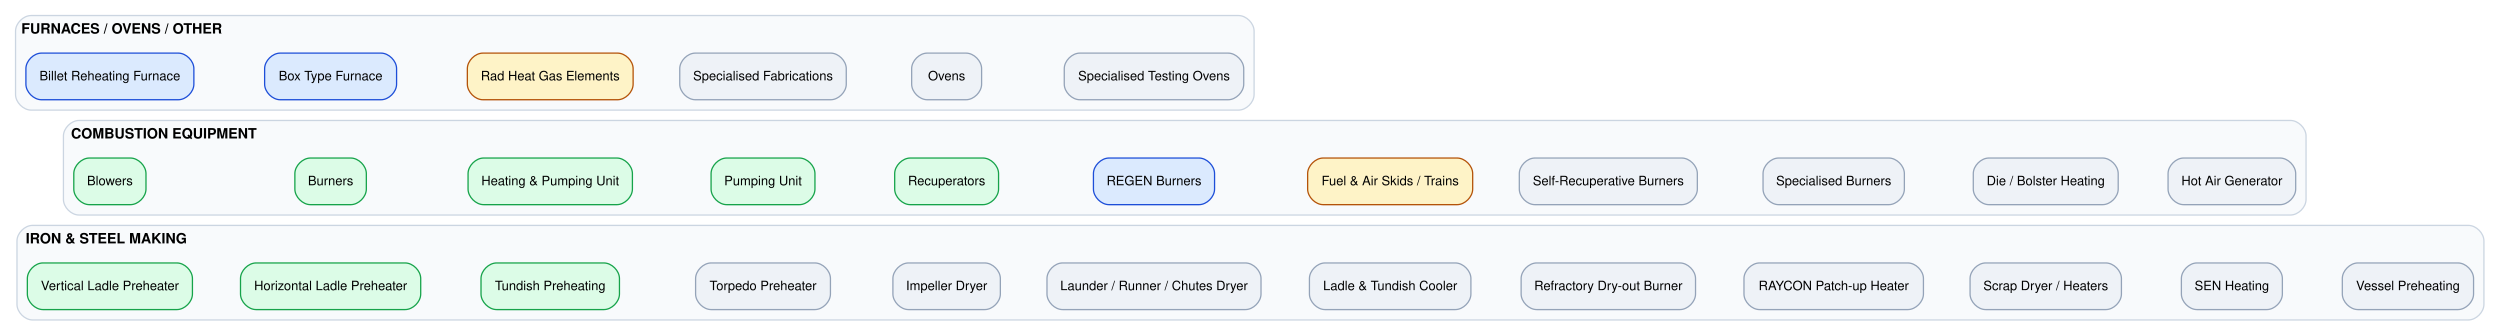
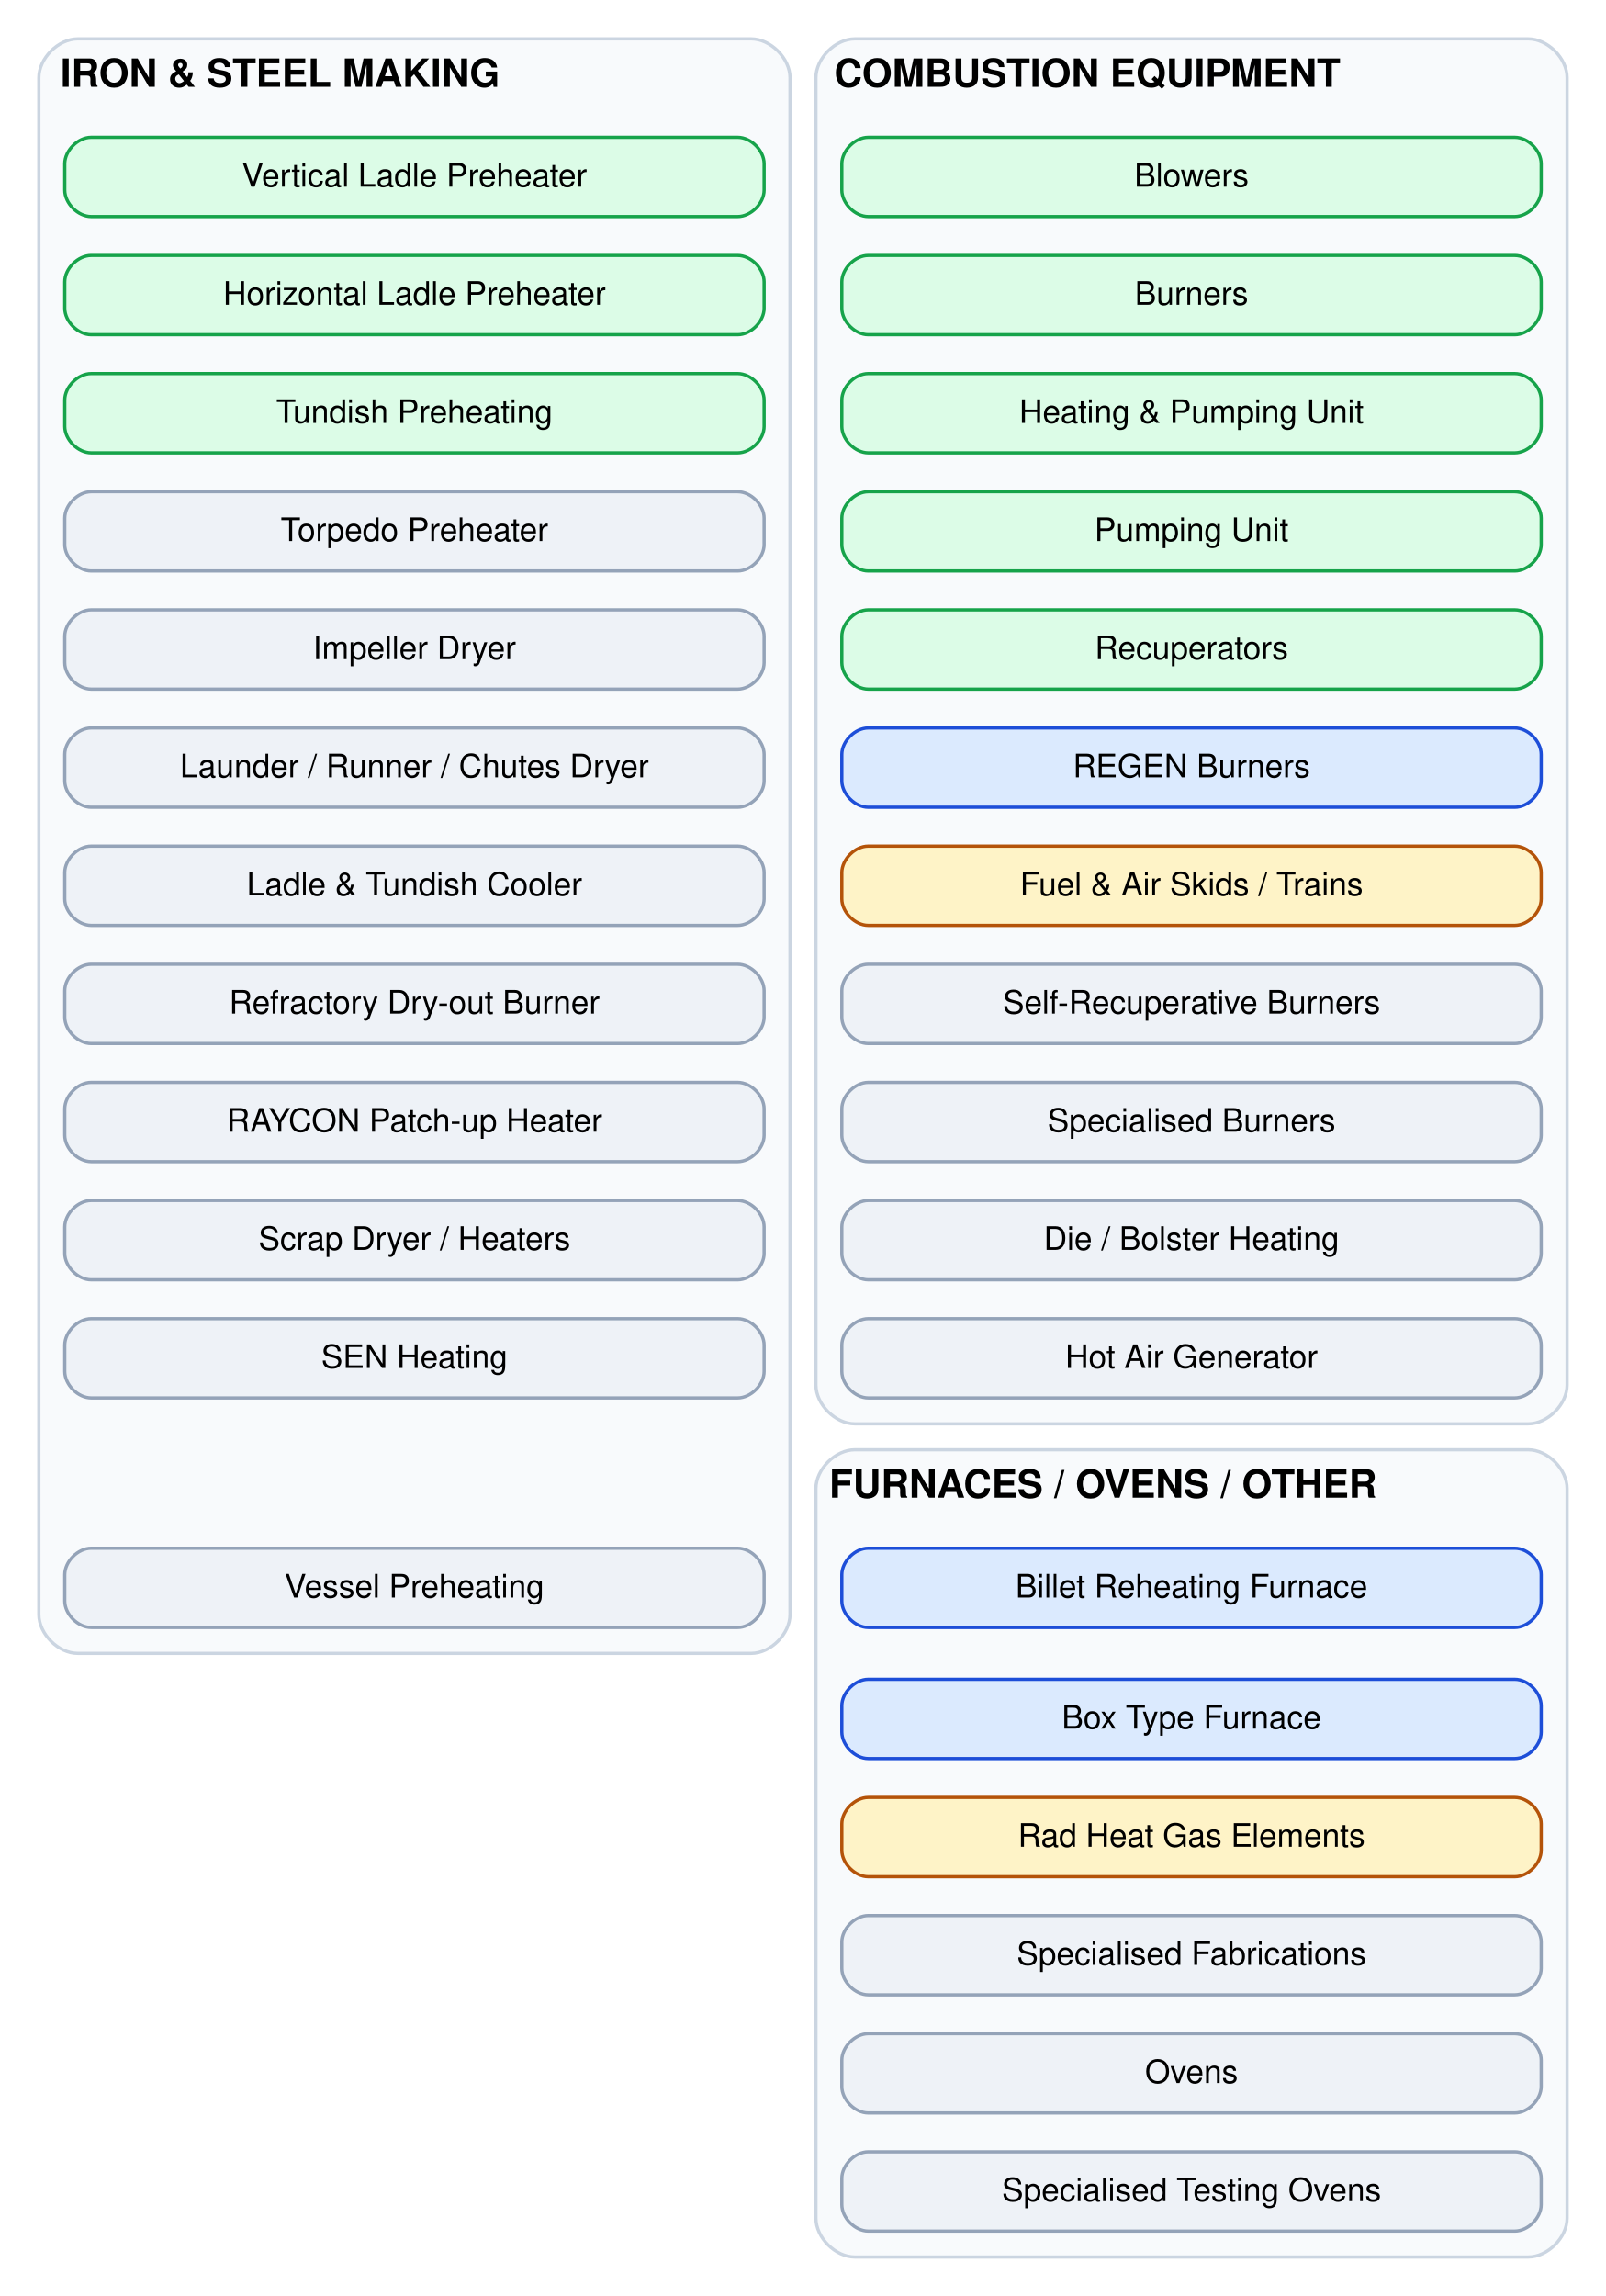
- <svg xmlns="http://www.w3.org/2000/svg" width="1930pt" height="259pt" viewBox="0.00 0.00 1930.00 259.00">
-   <g id="graph0" class="graph" transform="scale(1 1) rotate(0) translate(4 255)">
+ <svg xmlns="http://www.w3.org/2000/svg" width="496pt" height="709pt" viewBox="0.00 0.00 496.00 709.00">
+   <g id="graph0" class="graph" transform="scale(1 1) rotate(0) translate(4 704.96)">
    <g id="clust1" class="cluster">
-       <path fill="#f8fafc" stroke="#cbd5e1" d="M21.11,-8C21.11,-8 1901.59,-8 1901.59,-8 1907.59,-8 1913.59,-14 1913.59,-20 1913.59,-20 1913.59,-69 1913.59,-69 1913.59,-75 1907.59,-81 1901.59,-81 1901.59,-81 21.11,-81 21.11,-81 15.11,-81 9.11,-75 9.11,-69 9.11,-69 9.11,-20 9.11,-20 9.11,-14 15.11,-8 21.11,-8" />
-       <text xml:space="preserve" text-anchor="middle" x="78.06" y="-67.1" font-family="Helvetica,sans-Serif" font-weight="bold" font-size="11.00">IRON &amp; STEEL MAKING</text>
+       <path fill="#f8fafc" stroke="#cbd5e1" d="M20,-194.4C20,-194.4 228,-194.4 228,-194.4 234,-194.4 240,-200.4 240,-206.4 240,-206.4 240,-680.96 240,-680.96 240,-686.96 234,-692.96 228,-692.96 228,-692.96 20,-692.96 20,-692.96 14,-692.96 8,-686.96 8,-680.96 8,-680.96 8,-206.4 8,-206.4 8,-200.4 14,-194.4 20,-194.4" />
+       <text xml:space="preserve" text-anchor="middle" x="82.5" y="-678.16" font-family="Helvetica,sans-Serif" font-weight="bold" font-size="12.00">IRON &amp; STEEL MAKING</text>
    </g>
    <g id="clust2" class="cluster">
-       <path fill="#f8fafc" stroke="#cbd5e1" d="M56.97,-89C56.97,-89 1764.27,-89 1764.27,-89 1770.27,-89 1776.27,-95 1776.27,-101 1776.27,-101 1776.27,-150 1776.27,-150 1776.27,-156 1770.27,-162 1764.27,-162 1764.27,-162 56.97,-162 56.97,-162 50.97,-162 44.97,-156 44.97,-150 44.97,-150 44.97,-101 44.97,-101 44.97,-95 50.97,-89 56.97,-89" />
-       <text xml:space="preserve" text-anchor="middle" x="122.49" y="-148.1" font-family="Helvetica,sans-Serif" font-weight="bold" font-size="11.00">COMBUSTION EQUIPMENT</text>
+       <path fill="#f8fafc" stroke="#cbd5e1" d="M260,-265.28C260,-265.28 468,-265.28 468,-265.28 474,-265.28 480,-271.28 480,-277.28 480,-277.28 480,-680.96 480,-680.96 480,-686.96 474,-692.96 468,-692.96 468,-692.96 260,-692.96 260,-692.96 254,-692.96 248,-686.96 248,-680.96 248,-680.96 248,-277.28 248,-277.28 248,-271.28 254,-265.28 260,-265.28" />
+       <text xml:space="preserve" text-anchor="middle" x="331.83" y="-678.16" font-family="Helvetica,sans-Serif" font-weight="bold" font-size="12.00">COMBUSTION EQUIPMENT</text>
    </g>
    <g id="clust3" class="cluster">
-       <path fill="#f8fafc" stroke="#cbd5e1" d="M20,-170C20,-170 952.16,-170 952.16,-170 958.16,-170 964.16,-176 964.16,-182 964.16,-182 964.16,-231 964.16,-231 964.16,-237 958.16,-243 952.16,-243 952.16,-243 20,-243 20,-243 14,-243 8,-237 8,-231 8,-231 8,-182 8,-182 8,-176 14,-170 20,-170" />
-       <text xml:space="preserve" text-anchor="middle" x="89.95" y="-229.1" font-family="Helvetica,sans-Serif" font-weight="bold" font-size="11.00">FURNACES / OVENS / OTHER</text>
+       <path fill="#f8fafc" stroke="#cbd5e1" d="M260,-8C260,-8 468,-8 468,-8 474,-8 480,-14 480,-20 480,-20 480,-245.28 480,-245.28 480,-251.28 474,-257.28 468,-257.28 468,-257.28 260,-257.28 260,-257.28 254,-257.28 248,-251.28 248,-245.28 248,-245.28 248,-20 248,-20 248,-14 254,-8 260,-8" />
+       <text xml:space="preserve" text-anchor="middle" x="336.67" y="-242.48" font-family="Helvetica,sans-Serif" font-weight="bold" font-size="12.00">FURNACES / OVENS / OTHER</text>
    </g>
    <g id="node1" class="node">
-       <path fill="#dcfce7" stroke="#16a34a" d="M132.56,-52C132.56,-52 29.11,-52 29.11,-52 23.11,-52 17.11,-46 17.11,-40 17.11,-40 17.11,-28 17.11,-28 17.11,-22 23.11,-16 29.11,-16 29.11,-16 132.56,-16 132.56,-16 138.56,-16 144.56,-22 144.56,-28 144.56,-28 144.56,-40 144.56,-40 144.56,-46 138.56,-52 132.56,-52" />
-       <text xml:space="preserve" text-anchor="middle" x="80.83" y="-31" font-family="Helvetica,sans-Serif" font-size="10.00">Vertical Ladle Preheater</text>
+       <path fill="#dcfce7" stroke="#16a34a" d="M223.84,-662.56C223.84,-662.56 24.16,-662.56 24.16,-662.56 20.08,-662.56 16,-658.48 16,-654.4 16,-654.4 16,-646.24 16,-646.24 16,-642.16 20.08,-638.08 24.16,-638.08 24.16,-638.08 223.84,-638.08 223.84,-638.08 227.92,-638.08 232,-642.16 232,-646.24 232,-646.24 232,-654.4 232,-654.4 232,-658.48 227.92,-662.56 223.84,-662.56" />
+       <text xml:space="preserve" text-anchor="middle" x="124" y="-647.32" font-family="Helvetica,sans-Serif" font-size="10.00">Vertical Ladle Preheater</text>
    </g>
    <g id="node2" class="node">
-       <path fill="#dcfce7" stroke="#16a34a" d="M308.79,-52C308.79,-52 193.67,-52 193.67,-52 187.67,-52 181.67,-46 181.67,-40 181.67,-40 181.67,-28 181.67,-28 181.67,-22 187.67,-16 193.67,-16 193.67,-16 308.79,-16 308.79,-16 314.79,-16 320.79,-22 320.79,-28 320.79,-28 320.79,-40 320.79,-40 320.79,-46 314.79,-52 308.79,-52" />
-       <text xml:space="preserve" text-anchor="middle" x="251.23" y="-31" font-family="Helvetica,sans-Serif" font-size="10.00">Horizontal Ladle Preheater</text>
+       <path fill="#dcfce7" stroke="#16a34a" d="M223.84,-626.08C223.84,-626.08 24.16,-626.08 24.16,-626.08 20.08,-626.08 16,-622 16,-617.92 16,-617.92 16,-609.76 16,-609.76 16,-605.68 20.08,-601.6 24.16,-601.6 24.16,-601.6 223.84,-601.6 223.84,-601.6 227.92,-601.6 232,-605.68 232,-609.76 232,-609.76 232,-617.92 232,-617.92 232,-622 227.92,-626.08 223.84,-626.08" />
+       <text xml:space="preserve" text-anchor="middle" x="124" y="-610.84" font-family="Helvetica,sans-Serif" font-size="10.00">Horizontal Ladle Preheater</text>
    </g>
    <g id="node3" class="node">
-       <path fill="#dcfce7" stroke="#16a34a" d="M462.22,-52C462.22,-52 379.34,-52 379.34,-52 373.34,-52 367.34,-46 367.34,-40 367.34,-40 367.34,-28 367.34,-28 367.34,-22 373.34,-16 379.34,-16 379.34,-16 462.22,-16 462.22,-16 468.22,-16 474.22,-22 474.22,-28 474.22,-28 474.22,-40 474.22,-40 474.22,-46 468.22,-52 462.22,-52" />
-       <text xml:space="preserve" text-anchor="middle" x="420.78" y="-31" font-family="Helvetica,sans-Serif" font-size="10.00">Tundish Preheating</text>
+       <path fill="#dcfce7" stroke="#16a34a" d="M223.84,-589.6C223.84,-589.6 24.16,-589.6 24.16,-589.6 20.08,-589.6 16,-585.52 16,-581.44 16,-581.44 16,-573.28 16,-573.28 16,-569.2 20.08,-565.12 24.16,-565.12 24.16,-565.12 223.84,-565.12 223.84,-565.12 227.92,-565.12 232,-569.2 232,-573.28 232,-573.28 232,-581.44 232,-581.44 232,-585.52 227.92,-589.6 223.84,-589.6" />
+       <text xml:space="preserve" text-anchor="middle" x="124" y="-574.36" font-family="Helvetica,sans-Serif" font-size="10.00">Tundish Preheating</text>
    </g>
    <g id="node4" class="node">
-       <path fill="#eef2f7" stroke="#94a3b8" d="M625.1,-52C625.1,-52 545,-52 545,-52 539,-52 533,-46 533,-40 533,-40 533,-28 533,-28 533,-22 539,-16 545,-16 545,-16 625.1,-16 625.1,-16 631.1,-16 637.1,-22 637.1,-28 637.1,-28 637.1,-40 637.1,-40 637.1,-46 631.1,-52 625.1,-52" />
-       <text xml:space="preserve" text-anchor="middle" x="585.05" y="-31" font-family="Helvetica,sans-Serif" font-size="10.00">Torpedo Preheater</text>
+       <path fill="#eef2f7" stroke="#94a3b8" d="M223.84,-553.12C223.84,-553.12 24.16,-553.12 24.16,-553.12 20.08,-553.12 16,-549.04 16,-544.96 16,-544.96 16,-536.8 16,-536.8 16,-532.72 20.08,-528.64 24.16,-528.64 24.16,-528.64 223.84,-528.64 223.84,-528.64 227.92,-528.64 232,-532.72 232,-536.8 232,-536.8 232,-544.96 232,-544.96 232,-549.04 227.92,-553.12 223.84,-553.12" />
+       <text xml:space="preserve" text-anchor="middle" x="124" y="-537.88" font-family="Helvetica,sans-Serif" font-size="10.00">Torpedo Preheater</text>
    </g>
    <g id="node5" class="node">
-       <path fill="#eef2f7" stroke="#94a3b8" d="M756.27,-52C756.27,-52 697.32,-52 697.32,-52 691.32,-52 685.32,-46 685.32,-40 685.32,-40 685.32,-28 685.32,-28 685.32,-22 691.32,-16 697.32,-16 697.32,-16 756.27,-16 756.27,-16 762.27,-16 768.27,-22 768.27,-28 768.27,-28 768.27,-40 768.27,-40 768.27,-46 762.27,-52 756.27,-52" />
-       <text xml:space="preserve" text-anchor="middle" x="726.8" y="-31" font-family="Helvetica,sans-Serif" font-size="10.00">Impeller Dryer</text>
+       <path fill="#eef2f7" stroke="#94a3b8" d="M223.84,-516.64C223.84,-516.64 24.16,-516.64 24.16,-516.64 20.08,-516.64 16,-512.56 16,-508.48 16,-508.48 16,-500.32 16,-500.32 16,-496.24 20.08,-492.16 24.16,-492.16 24.16,-492.16 223.84,-492.16 223.84,-492.16 227.92,-492.16 232,-496.24 232,-500.32 232,-500.32 232,-508.48 232,-508.48 232,-512.56 227.92,-516.64 223.84,-516.64" />
+       <text xml:space="preserve" text-anchor="middle" x="124" y="-501.4" font-family="Helvetica,sans-Serif" font-size="10.00">Impeller Dryer</text>
    </g>
    <g id="node6" class="node">
-       <path fill="#eef2f7" stroke="#94a3b8" d="M957.5,-52C957.5,-52 816.27,-52 816.27,-52 810.27,-52 804.27,-46 804.27,-40 804.27,-40 804.27,-28 804.27,-28 804.27,-22 810.27,-16 816.27,-16 816.27,-16 957.5,-16 957.5,-16 963.5,-16 969.5,-22 969.5,-28 969.5,-28 969.5,-40 969.5,-40 969.5,-46 963.5,-52 957.5,-52" />
-       <text xml:space="preserve" text-anchor="middle" x="886.89" y="-31" font-family="Helvetica,sans-Serif" font-size="10.00">Launder / Runner / Chutes Dryer</text>
+       <path fill="#eef2f7" stroke="#94a3b8" d="M223.84,-480.16C223.84,-480.16 24.16,-480.16 24.16,-480.16 20.08,-480.16 16,-476.08 16,-472 16,-472 16,-463.84 16,-463.84 16,-459.76 20.08,-455.68 24.16,-455.68 24.16,-455.68 223.84,-455.68 223.84,-455.68 227.92,-455.68 232,-459.76 232,-463.84 232,-463.84 232,-472 232,-472 232,-476.08 227.92,-480.16 223.84,-480.16" />
+       <text xml:space="preserve" text-anchor="middle" x="124" y="-464.92" font-family="Helvetica,sans-Serif" font-size="10.00">Launder / Runner / Chutes Dryer</text>
    </g>
    <g id="node7" class="node">
-       <path fill="#eef2f7" stroke="#94a3b8" d="M1119.54,-52C1119.54,-52 1018.88,-52 1018.88,-52 1012.88,-52 1006.88,-46 1006.88,-40 1006.88,-40 1006.88,-28 1006.88,-28 1006.88,-22 1012.88,-16 1018.88,-16 1018.88,-16 1119.54,-16 1119.54,-16 1125.54,-16 1131.54,-22 1131.54,-28 1131.54,-28 1131.54,-40 1131.54,-40 1131.54,-46 1125.54,-52 1119.54,-52" />
-       <text xml:space="preserve" text-anchor="middle" x="1069.21" y="-31" font-family="Helvetica,sans-Serif" font-size="10.00">Ladle &amp; Tundish Cooler</text>
+       <path fill="#eef2f7" stroke="#94a3b8" d="M223.84,-443.68C223.84,-443.68 24.16,-443.68 24.16,-443.68 20.08,-443.68 16,-439.6 16,-435.52 16,-435.52 16,-427.36 16,-427.36 16,-423.28 20.08,-419.2 24.16,-419.2 24.16,-419.2 223.84,-419.2 223.84,-419.2 227.92,-419.2 232,-423.28 232,-427.36 232,-427.36 232,-435.52 232,-435.52 232,-439.6 227.92,-443.68 223.84,-443.68" />
+       <text xml:space="preserve" text-anchor="middle" x="124" y="-428.44" font-family="Helvetica,sans-Serif" font-size="10.00">Ladle &amp; Tundish Cooler</text>
    </g>
    <g id="node8" class="node">
-       <path fill="#eef2f7" stroke="#94a3b8" d="M1292.95,-52C1292.95,-52 1182.31,-52 1182.31,-52 1176.31,-52 1170.31,-46 1170.31,-40 1170.31,-40 1170.31,-28 1170.31,-28 1170.31,-22 1176.31,-16 1182.31,-16 1182.31,-16 1292.95,-16 1292.95,-16 1298.95,-16 1304.95,-22 1304.95,-28 1304.95,-28 1304.95,-40 1304.95,-40 1304.95,-46 1298.95,-52 1292.95,-52" />
-       <text xml:space="preserve" text-anchor="middle" x="1237.63" y="-31" font-family="Helvetica,sans-Serif" font-size="10.00">Refractory Dry-out Burner</text>
+       <path fill="#eef2f7" stroke="#94a3b8" d="M223.84,-407.2C223.84,-407.2 24.16,-407.2 24.16,-407.2 20.08,-407.2 16,-403.12 16,-399.04 16,-399.04 16,-390.88 16,-390.88 16,-386.8 20.08,-382.72 24.16,-382.72 24.16,-382.72 223.84,-382.72 223.84,-382.72 227.92,-382.72 232,-386.8 232,-390.88 232,-390.88 232,-399.04 232,-399.04 232,-403.12 227.92,-407.2 223.84,-407.2" />
+       <text xml:space="preserve" text-anchor="middle" x="124" y="-391.96" font-family="Helvetica,sans-Serif" font-size="10.00">Refractory Dry-out Burner</text>
    </g>
    <g id="node9" class="node">
-       <path fill="#eef2f7" stroke="#94a3b8" d="M1468.89,-52C1468.89,-52 1354.35,-52 1354.35,-52 1348.35,-52 1342.35,-46 1342.35,-40 1342.35,-40 1342.35,-28 1342.35,-28 1342.35,-22 1348.35,-16 1354.35,-16 1354.35,-16 1468.89,-16 1468.89,-16 1474.89,-16 1480.89,-22 1480.89,-28 1480.89,-28 1480.89,-40 1480.89,-40 1480.89,-46 1474.89,-52 1468.89,-52" />
-       <text xml:space="preserve" text-anchor="middle" x="1411.62" y="-31" font-family="Helvetica,sans-Serif" font-size="10.00">RAYCON Patch-up Heater</text>
+       <path fill="#eef2f7" stroke="#94a3b8" d="M223.84,-370.72C223.84,-370.72 24.16,-370.72 24.16,-370.72 20.08,-370.72 16,-366.64 16,-362.56 16,-362.56 16,-354.4 16,-354.4 16,-350.32 20.08,-346.24 24.16,-346.24 24.16,-346.24 223.84,-346.24 223.84,-346.24 227.92,-346.24 232,-350.32 232,-354.4 232,-354.4 232,-362.56 232,-362.56 232,-366.64 227.92,-370.72 223.84,-370.72" />
+       <text xml:space="preserve" text-anchor="middle" x="124" y="-355.48" font-family="Helvetica,sans-Serif" font-size="10.00">RAYCON Patch-up Heater</text>
    </g>
    <g id="node10" class="node">
-       <path fill="#eef2f7" stroke="#94a3b8" d="M1621.74,-52C1621.74,-52 1528.89,-52 1528.89,-52 1522.89,-52 1516.89,-46 1516.89,-40 1516.89,-40 1516.89,-28 1516.89,-28 1516.89,-22 1522.89,-16 1528.89,-16 1528.89,-16 1621.74,-16 1621.74,-16 1627.74,-16 1633.74,-22 1633.74,-28 1633.74,-28 1633.74,-40 1633.74,-40 1633.74,-46 1627.74,-52 1621.74,-52" />
-       <text xml:space="preserve" text-anchor="middle" x="1575.32" y="-31" font-family="Helvetica,sans-Serif" font-size="10.00">Scrap Dryer / Heaters</text>
+       <path fill="#eef2f7" stroke="#94a3b8" d="M223.84,-334.24C223.84,-334.24 24.16,-334.24 24.16,-334.24 20.08,-334.24 16,-330.16 16,-326.08 16,-326.08 16,-317.92 16,-317.92 16,-313.84 20.08,-309.76 24.16,-309.76 24.16,-309.76 223.84,-309.76 223.84,-309.76 227.92,-309.76 232,-313.84 232,-317.92 232,-317.92 232,-326.08 232,-326.08 232,-330.16 227.92,-334.24 223.84,-334.24" />
+       <text xml:space="preserve" text-anchor="middle" x="124" y="-319" font-family="Helvetica,sans-Serif" font-size="10.00">Scrap Dryer / Heaters</text>
    </g>
    <g id="node11" class="node">
-       <path fill="#eef2f7" stroke="#94a3b8" d="M1745.99,-52C1745.99,-52 1692.02,-52 1692.02,-52 1686.02,-52 1680.02,-46 1680.02,-40 1680.02,-40 1680.02,-28 1680.02,-28 1680.02,-22 1686.02,-16 1692.02,-16 1692.02,-16 1745.99,-16 1745.99,-16 1751.99,-16 1757.99,-22 1757.99,-28 1757.99,-28 1757.99,-40 1757.99,-40 1757.99,-46 1751.99,-52 1745.99,-52" />
-       <text xml:space="preserve" text-anchor="middle" x="1719.01" y="-31" font-family="Helvetica,sans-Serif" font-size="10.00">SEN Heating</text>
+       <path fill="#eef2f7" stroke="#94a3b8" d="M223.84,-297.76C223.84,-297.76 24.16,-297.76 24.16,-297.76 20.08,-297.76 16,-293.68 16,-289.6 16,-289.6 16,-281.44 16,-281.44 16,-277.36 20.08,-273.28 24.16,-273.28 24.16,-273.28 223.84,-273.28 223.84,-273.28 227.92,-273.28 232,-277.36 232,-281.44 232,-281.44 232,-289.6 232,-289.6 232,-293.68 227.92,-297.76 223.84,-297.76" />
+       <text xml:space="preserve" text-anchor="middle" x="124" y="-282.52" font-family="Helvetica,sans-Serif" font-size="10.00">SEN Heating</text>
    </g>
    <g id="node12" class="node">
-       <path fill="#eef2f7" stroke="#94a3b8" d="M1893.59,-52C1893.59,-52 1816.27,-52 1816.27,-52 1810.27,-52 1804.27,-46 1804.27,-40 1804.27,-40 1804.27,-28 1804.27,-28 1804.27,-22 1810.27,-16 1816.27,-16 1816.27,-16 1893.59,-16 1893.59,-16 1899.59,-16 1905.59,-22 1905.59,-28 1905.59,-28 1905.59,-40 1905.59,-40 1905.59,-46 1899.59,-52 1893.59,-52" />
-       <text xml:space="preserve" text-anchor="middle" x="1854.93" y="-31" font-family="Helvetica,sans-Serif" font-size="10.00">Vessel Preheating</text>
+       <path fill="#eef2f7" stroke="#94a3b8" d="M223.84,-226.88C223.84,-226.88 24.16,-226.88 24.16,-226.88 20.08,-226.88 16,-222.8 16,-218.72 16,-218.72 16,-210.56 16,-210.56 16,-206.48 20.08,-202.4 24.16,-202.4 24.16,-202.4 223.84,-202.4 223.84,-202.4 227.92,-202.4 232,-206.48 232,-210.56 232,-210.56 232,-218.72 232,-218.72 232,-222.8 227.92,-226.88 223.84,-226.88" />
+       <text xml:space="preserve" text-anchor="middle" x="124" y="-211.64" font-family="Helvetica,sans-Serif" font-size="10.00">Vessel Preheating</text>
    </g>
    <g id="node13" class="node">
-       <path fill="#dcfce7" stroke="#16a34a" d="M96.7,-133C96.7,-133 64.97,-133 64.97,-133 58.97,-133 52.97,-127 52.97,-121 52.97,-121 52.97,-109 52.97,-109 52.97,-103 58.97,-97 64.97,-97 64.97,-97 96.7,-97 96.7,-97 102.7,-97 108.7,-103 108.7,-109 108.7,-109 108.7,-121 108.7,-121 108.7,-127 102.7,-133 96.7,-133" />
-       <text xml:space="preserve" text-anchor="middle" x="80.83" y="-112" font-family="Helvetica,sans-Serif" font-size="10.00">Blowers</text>
+       <path fill="#dcfce7" stroke="#16a34a" d="M463.84,-662.56C463.84,-662.56 264.16,-662.56 264.16,-662.56 260.08,-662.56 256,-658.48 256,-654.4 256,-654.4 256,-646.24 256,-646.24 256,-642.16 260.08,-638.08 264.16,-638.08 264.16,-638.08 463.84,-638.08 463.84,-638.08 467.92,-638.08 472,-642.16 472,-646.24 472,-646.24 472,-654.4 472,-654.4 472,-658.48 467.92,-662.56 463.84,-662.56" />
+       <text xml:space="preserve" text-anchor="middle" x="364" y="-647.32" font-family="Helvetica,sans-Serif" font-size="10.00">Blowers</text>
    </g>
    <g id="node14" class="node">
-       <path fill="#dcfce7" stroke="#16a34a" d="M266.81,-133C266.81,-133 235.64,-133 235.64,-133 229.64,-133 223.64,-127 223.64,-121 223.64,-121 223.64,-109 223.64,-109 223.64,-103 229.64,-97 235.64,-97 235.64,-97 266.81,-97 266.81,-97 272.81,-97 278.81,-103 278.81,-109 278.81,-109 278.81,-121 278.81,-121 278.81,-127 272.81,-133 266.81,-133" />
-       <text xml:space="preserve" text-anchor="middle" x="251.23" y="-112" font-family="Helvetica,sans-Serif" font-size="10.00">Burners</text>
+       <path fill="#dcfce7" stroke="#16a34a" d="M463.84,-626.08C463.84,-626.08 264.16,-626.08 264.16,-626.08 260.08,-626.08 256,-622 256,-617.92 256,-617.92 256,-609.76 256,-609.76 256,-605.68 260.08,-601.6 264.16,-601.6 264.16,-601.6 463.84,-601.6 463.84,-601.6 467.92,-601.6 472,-605.68 472,-609.76 472,-609.76 472,-617.92 472,-617.92 472,-622 467.92,-626.08 463.84,-626.08" />
+       <text xml:space="preserve" text-anchor="middle" x="364" y="-610.84" font-family="Helvetica,sans-Serif" font-size="10.00">Burners</text>
    </g>
    <g id="node15" class="node">
-       <path fill="#dcfce7" stroke="#16a34a" d="M472.22,-133C472.22,-133 369.34,-133 369.34,-133 363.34,-133 357.34,-127 357.34,-121 357.34,-121 357.34,-109 357.34,-109 357.34,-103 363.34,-97 369.34,-97 369.34,-97 472.22,-97 472.22,-97 478.22,-97 484.22,-103 484.22,-109 484.22,-109 484.22,-121 484.22,-121 484.22,-127 478.22,-133 472.22,-133" />
-       <text xml:space="preserve" text-anchor="middle" x="420.78" y="-112" font-family="Helvetica,sans-Serif" font-size="10.00">Heating &amp; Pumping Unit</text>
+       <path fill="#dcfce7" stroke="#16a34a" d="M463.84,-589.6C463.84,-589.6 264.16,-589.6 264.16,-589.6 260.08,-589.6 256,-585.52 256,-581.44 256,-581.44 256,-573.28 256,-573.28 256,-569.2 260.08,-565.12 264.16,-565.12 264.16,-565.12 463.84,-565.12 463.84,-565.12 467.92,-565.12 472,-569.2 472,-573.28 472,-573.28 472,-581.44 472,-581.44 472,-585.52 467.92,-589.6 463.84,-589.6" />
+       <text xml:space="preserve" text-anchor="middle" x="364" y="-574.36" font-family="Helvetica,sans-Serif" font-size="10.00">Heating &amp; Pumping Unit</text>
    </g>
    <g id="node16" class="node">
-       <path fill="#dcfce7" stroke="#16a34a" d="M613.14,-133C613.14,-133 556.95,-133 556.95,-133 550.95,-133 544.95,-127 544.95,-121 544.95,-121 544.95,-109 544.95,-109 544.95,-103 550.95,-97 556.95,-97 556.95,-97 613.14,-97 613.14,-97 619.14,-97 625.14,-103 625.14,-109 625.14,-109 625.14,-121 625.14,-121 625.14,-127 619.14,-133 613.14,-133" />
-       <text xml:space="preserve" text-anchor="middle" x="585.05" y="-112" font-family="Helvetica,sans-Serif" font-size="10.00">Pumping Unit</text>
+       <path fill="#dcfce7" stroke="#16a34a" d="M463.84,-553.12C463.84,-553.12 264.16,-553.12 264.16,-553.12 260.08,-553.12 256,-549.04 256,-544.96 256,-544.96 256,-536.8 256,-536.8 256,-532.72 260.08,-528.64 264.16,-528.64 264.16,-528.64 463.84,-528.64 463.84,-528.64 467.92,-528.64 472,-532.72 472,-536.8 472,-536.8 472,-544.96 472,-544.96 472,-549.04 467.92,-553.12 463.84,-553.12" />
+       <text xml:space="preserve" text-anchor="middle" x="364" y="-537.88" font-family="Helvetica,sans-Serif" font-size="10.00">Pumping Unit</text>
    </g>
    <g id="node17" class="node">
-       <path fill="#dcfce7" stroke="#16a34a" d="M754.89,-133C754.89,-133 698.7,-133 698.7,-133 692.7,-133 686.7,-127 686.7,-121 686.7,-121 686.7,-109 686.7,-109 686.7,-103 692.7,-97 698.7,-97 698.7,-97 754.89,-97 754.89,-97 760.89,-97 766.89,-103 766.89,-109 766.89,-109 766.89,-121 766.89,-121 766.89,-127 760.89,-133 754.89,-133" />
-       <text xml:space="preserve" text-anchor="middle" x="726.8" y="-112" font-family="Helvetica,sans-Serif" font-size="10.00">Recuperators</text>
+       <path fill="#dcfce7" stroke="#16a34a" d="M463.84,-516.64C463.84,-516.64 264.16,-516.64 264.16,-516.64 260.08,-516.64 256,-512.56 256,-508.48 256,-508.48 256,-500.32 256,-500.32 256,-496.24 260.08,-492.16 264.16,-492.16 264.16,-492.16 463.84,-492.16 463.84,-492.16 467.92,-492.16 472,-496.24 472,-500.32 472,-500.32 472,-508.48 472,-508.48 472,-512.56 467.92,-516.64 463.84,-516.64" />
+       <text xml:space="preserve" text-anchor="middle" x="364" y="-501.4" font-family="Helvetica,sans-Serif" font-size="10.00">Recuperators</text>
    </g>
    <g id="node18" class="node">
-       <path fill="#dbeafe" stroke="#1d4ed8" d="M921.64,-133C921.64,-133 852.13,-133 852.13,-133 846.13,-133 840.13,-127 840.13,-121 840.13,-121 840.13,-109 840.13,-109 840.13,-103 846.13,-97 852.13,-97 852.13,-97 921.64,-97 921.64,-97 927.64,-97 933.64,-103 933.64,-109 933.64,-109 933.64,-121 933.64,-121 933.64,-127 927.64,-133 921.64,-133" />
-       <text xml:space="preserve" text-anchor="middle" x="886.89" y="-112" font-family="Helvetica,sans-Serif" font-size="10.00">REGEN Burners</text>
+       <path fill="#dbeafe" stroke="#1d4ed8" d="M463.84,-480.16C463.84,-480.16 264.16,-480.16 264.16,-480.16 260.08,-480.16 256,-476.08 256,-472 256,-472 256,-463.84 256,-463.84 256,-459.76 260.08,-455.68 264.16,-455.68 264.16,-455.68 463.84,-455.68 463.84,-455.68 467.92,-455.68 472,-459.76 472,-463.84 472,-463.84 472,-472 472,-472 472,-476.08 467.92,-480.16 463.84,-480.16" />
+       <text xml:space="preserve" text-anchor="middle" x="364" y="-464.92" font-family="Helvetica,sans-Serif" font-size="10.00">REGEN Burners</text>
    </g>
    <g id="node19" class="node">
-       <path fill="#fef3c7" stroke="#b45309" d="M1120.91,-133C1120.91,-133 1017.5,-133 1017.5,-133 1011.5,-133 1005.5,-127 1005.5,-121 1005.5,-121 1005.5,-109 1005.5,-109 1005.5,-103 1011.5,-97 1017.5,-97 1017.5,-97 1120.91,-97 1120.91,-97 1126.91,-97 1132.91,-103 1132.91,-109 1132.91,-109 1132.91,-121 1132.91,-121 1132.91,-127 1126.91,-133 1120.91,-133" />
-       <text xml:space="preserve" text-anchor="middle" x="1069.21" y="-112" font-family="Helvetica,sans-Serif" font-size="10.00">Fuel &amp; Air Skids / Trains</text>
+       <path fill="#fef3c7" stroke="#b45309" d="M463.84,-443.68C463.84,-443.68 264.16,-443.68 264.16,-443.68 260.08,-443.68 256,-439.6 256,-435.52 256,-435.52 256,-427.36 256,-427.36 256,-423.28 260.08,-419.2 264.16,-419.2 264.16,-419.2 463.84,-419.2 463.84,-419.2 467.92,-419.2 472,-423.28 472,-427.36 472,-427.36 472,-435.52 472,-435.52 472,-439.6 467.92,-443.68 463.84,-443.68" />
+       <text xml:space="preserve" text-anchor="middle" x="364" y="-428.44" font-family="Helvetica,sans-Serif" font-size="10.00">Fuel &amp; Air Skids / Trains</text>
    </g>
    <g id="node20" class="node">
-       <path fill="#eef2f7" stroke="#94a3b8" d="M1294.35,-133C1294.35,-133 1180.91,-133 1180.91,-133 1174.91,-133 1168.91,-127 1168.91,-121 1168.91,-121 1168.91,-109 1168.91,-109 1168.91,-103 1174.91,-97 1180.91,-97 1180.91,-97 1294.35,-97 1294.35,-97 1300.35,-97 1306.35,-103 1306.35,-109 1306.35,-109 1306.35,-121 1306.35,-121 1306.35,-127 1300.35,-133 1294.35,-133" />
-       <text xml:space="preserve" text-anchor="middle" x="1237.63" y="-112" font-family="Helvetica,sans-Serif" font-size="10.00">Self-Recuperative Burners</text>
+       <path fill="#eef2f7" stroke="#94a3b8" d="M463.84,-407.2C463.84,-407.2 264.16,-407.2 264.16,-407.2 260.08,-407.2 256,-403.12 256,-399.04 256,-399.04 256,-390.88 256,-390.88 256,-386.8 260.08,-382.72 264.16,-382.72 264.16,-382.72 463.84,-382.72 463.84,-382.72 467.92,-382.72 472,-386.8 472,-390.88 472,-390.88 472,-399.04 472,-399.04 472,-403.12 467.92,-407.2 463.84,-407.2" />
+       <text xml:space="preserve" text-anchor="middle" x="364" y="-391.96" font-family="Helvetica,sans-Serif" font-size="10.00">Self-Recuperative Burners</text>
    </g>
    <g id="node21" class="node">
-       <path fill="#eef2f7" stroke="#94a3b8" d="M1454.17,-133C1454.17,-133 1369.07,-133 1369.07,-133 1363.07,-133 1357.07,-127 1357.07,-121 1357.07,-121 1357.07,-109 1357.07,-109 1357.07,-103 1363.07,-97 1369.07,-97 1369.07,-97 1454.17,-97 1454.17,-97 1460.17,-97 1466.17,-103 1466.17,-109 1466.17,-109 1466.17,-121 1466.17,-121 1466.17,-127 1460.17,-133 1454.17,-133" />
-       <text xml:space="preserve" text-anchor="middle" x="1411.62" y="-112" font-family="Helvetica,sans-Serif" font-size="10.00">Specialised Burners</text>
+       <path fill="#eef2f7" stroke="#94a3b8" d="M463.84,-370.72C463.84,-370.72 264.16,-370.72 264.16,-370.72 260.08,-370.72 256,-366.64 256,-362.56 256,-362.56 256,-354.4 256,-354.4 256,-350.32 260.08,-346.24 264.16,-346.24 264.16,-346.24 463.84,-346.24 463.84,-346.24 467.92,-346.24 472,-350.32 472,-354.4 472,-354.4 472,-362.56 472,-362.56 472,-366.64 467.92,-370.72 463.84,-370.72" />
+       <text xml:space="preserve" text-anchor="middle" x="364" y="-355.48" font-family="Helvetica,sans-Serif" font-size="10.00">Specialised Burners</text>
    </g>
    <g id="node22" class="node">
-       <path fill="#eef2f7" stroke="#94a3b8" d="M1619.25,-133C1619.25,-133 1531.38,-133 1531.38,-133 1525.38,-133 1519.38,-127 1519.38,-121 1519.38,-121 1519.38,-109 1519.38,-109 1519.38,-103 1525.38,-97 1531.38,-97 1531.38,-97 1619.25,-97 1619.25,-97 1625.25,-97 1631.25,-103 1631.25,-109 1631.25,-109 1631.25,-121 1631.25,-121 1631.25,-127 1625.25,-133 1619.25,-133" />
-       <text xml:space="preserve" text-anchor="middle" x="1575.32" y="-112" font-family="Helvetica,sans-Serif" font-size="10.00">Die / Bolster Heating</text>
+       <path fill="#eef2f7" stroke="#94a3b8" d="M463.84,-334.24C463.84,-334.24 264.16,-334.24 264.16,-334.24 260.08,-334.24 256,-330.16 256,-326.08 256,-326.08 256,-317.92 256,-317.92 256,-313.84 260.08,-309.76 264.16,-309.76 264.16,-309.76 463.84,-309.76 463.84,-309.76 467.92,-309.76 472,-313.84 472,-317.92 472,-317.92 472,-326.08 472,-326.08 472,-330.16 467.92,-334.24 463.84,-334.24" />
+       <text xml:space="preserve" text-anchor="middle" x="364" y="-319" font-family="Helvetica,sans-Serif" font-size="10.00">Die / Bolster Heating</text>
    </g>
    <g id="node23" class="node">
-       <path fill="#eef2f7" stroke="#94a3b8" d="M1756.27,-133C1756.27,-133 1681.74,-133 1681.74,-133 1675.74,-133 1669.74,-127 1669.74,-121 1669.74,-121 1669.74,-109 1669.74,-109 1669.74,-103 1675.74,-97 1681.74,-97 1681.74,-97 1756.27,-97 1756.27,-97 1762.27,-97 1768.27,-103 1768.27,-109 1768.27,-109 1768.27,-121 1768.27,-121 1768.27,-127 1762.27,-133 1756.27,-133" />
-       <text xml:space="preserve" text-anchor="middle" x="1719.01" y="-112" font-family="Helvetica,sans-Serif" font-size="10.00">Hot Air Generator</text>
+       <path fill="#eef2f7" stroke="#94a3b8" d="M463.84,-297.76C463.84,-297.76 264.16,-297.76 264.16,-297.76 260.08,-297.76 256,-293.68 256,-289.6 256,-289.6 256,-281.44 256,-281.44 256,-277.36 260.08,-273.28 264.16,-273.28 264.16,-273.28 463.84,-273.28 463.84,-273.28 467.92,-273.28 472,-277.36 472,-281.44 472,-281.44 472,-289.6 472,-289.6 472,-293.68 467.92,-297.76 463.84,-297.76" />
+       <text xml:space="preserve" text-anchor="middle" x="364" y="-282.52" font-family="Helvetica,sans-Serif" font-size="10.00">Hot Air Generator</text>
    </g>
    <g id="node24" class="node">
-       <path fill="#dbeafe" stroke="#1d4ed8" d="M133.67,-214C133.67,-214 28,-214 28,-214 22,-214 16,-208 16,-202 16,-202 16,-190 16,-190 16,-184 22,-178 28,-178 28,-178 133.67,-178 133.67,-178 139.67,-178 145.67,-184 145.67,-190 145.67,-190 145.67,-202 145.67,-202 145.67,-208 139.67,-214 133.67,-214" />
-       <text xml:space="preserve" text-anchor="middle" x="80.83" y="-193" font-family="Helvetica,sans-Serif" font-size="10.00">Billet Reheating Furnace</text>
+       <path fill="#dbeafe" stroke="#1d4ed8" d="M463.84,-226.88C463.84,-226.88 264.16,-226.88 264.16,-226.88 260.08,-226.88 256,-222.8 256,-218.72 256,-218.72 256,-210.56 256,-210.56 256,-206.48 260.08,-202.4 264.16,-202.4 264.16,-202.4 463.84,-202.4 463.84,-202.4 467.92,-202.4 472,-206.48 472,-210.56 472,-210.56 472,-218.72 472,-218.72 472,-222.8 467.92,-226.88 463.84,-226.88" />
+       <text xml:space="preserve" text-anchor="middle" x="364" y="-211.64" font-family="Helvetica,sans-Serif" font-size="10.00">Billet Reheating Furnace</text>
    </g>
    <g id="node25" class="node">
-       <path fill="#dbeafe" stroke="#1d4ed8" d="M290.16,-214C290.16,-214 212.29,-214 212.29,-214 206.29,-214 200.29,-208 200.29,-202 200.29,-202 200.29,-190 200.29,-190 200.29,-184 206.29,-178 212.29,-178 212.29,-178 290.16,-178 290.16,-178 296.16,-178 302.16,-184 302.16,-190 302.16,-190 302.16,-202 302.16,-202 302.16,-208 296.16,-214 290.16,-214" />
-       <text xml:space="preserve" text-anchor="middle" x="251.23" y="-193" font-family="Helvetica,sans-Serif" font-size="10.00">Box Type Furnace</text>
+       <path fill="#dbeafe" stroke="#1d4ed8" d="M463.84,-186.4C463.84,-186.4 264.16,-186.4 264.16,-186.4 260.08,-186.4 256,-182.32 256,-178.24 256,-178.24 256,-170.08 256,-170.08 256,-166 260.08,-161.92 264.16,-161.92 264.16,-161.92 463.84,-161.92 463.84,-161.92 467.92,-161.92 472,-166 472,-170.08 472,-170.08 472,-178.24 472,-178.24 472,-182.32 467.92,-186.4 463.84,-186.4" />
+       <text xml:space="preserve" text-anchor="middle" x="364" y="-171.16" font-family="Helvetica,sans-Serif" font-size="10.00">Box Type Furnace</text>
    </g>
    <g id="node26" class="node">
-       <path fill="#fef3c7" stroke="#b45309" d="M472.77,-214C472.77,-214 368.79,-214 368.79,-214 362.79,-214 356.79,-208 356.79,-202 356.79,-202 356.79,-190 356.79,-190 356.79,-184 362.79,-178 368.79,-178 368.79,-178 472.77,-178 472.77,-178 478.77,-178 484.77,-184 484.77,-190 484.77,-190 484.77,-202 484.77,-202 484.77,-208 478.77,-214 472.77,-214" />
-       <text xml:space="preserve" text-anchor="middle" x="420.78" y="-193" font-family="Helvetica,sans-Serif" font-size="10.00">Rad Heat Gas Elements</text>
+       <path fill="#fef3c7" stroke="#b45309" d="M463.84,-149.92C463.84,-149.92 264.16,-149.92 264.16,-149.92 260.08,-149.92 256,-145.84 256,-141.76 256,-141.76 256,-133.6 256,-133.6 256,-129.52 260.08,-125.44 264.16,-125.44 264.16,-125.44 463.84,-125.44 463.84,-125.44 467.92,-125.44 472,-129.52 472,-133.6 472,-133.6 472,-141.76 472,-141.76 472,-145.84 467.92,-149.92 463.84,-149.92" />
+       <text xml:space="preserve" text-anchor="middle" x="364" y="-134.68" font-family="Helvetica,sans-Serif" font-size="10.00">Rad Heat Gas Elements</text>
    </g>
    <g id="node27" class="node">
-       <path fill="#eef2f7" stroke="#94a3b8" d="M637.32,-214C637.32,-214 532.77,-214 532.77,-214 526.77,-214 520.77,-208 520.77,-202 520.77,-202 520.77,-190 520.77,-190 520.77,-184 526.77,-178 532.77,-178 532.77,-178 637.32,-178 637.32,-178 643.32,-178 649.32,-184 649.32,-190 649.32,-190 649.32,-202 649.32,-202 649.32,-208 643.32,-214 637.32,-214" />
-       <text xml:space="preserve" text-anchor="middle" x="585.05" y="-193" font-family="Helvetica,sans-Serif" font-size="10.00">Specialised Fabrications</text>
+       <path fill="#eef2f7" stroke="#94a3b8" d="M463.84,-113.44C463.84,-113.44 264.16,-113.44 264.16,-113.44 260.08,-113.44 256,-109.36 256,-105.28 256,-105.28 256,-97.12 256,-97.12 256,-93.04 260.08,-88.96 264.16,-88.96 264.16,-88.96 463.84,-88.96 463.84,-88.96 467.92,-88.96 472,-93.04 472,-97.12 472,-97.12 472,-105.28 472,-105.28 472,-109.36 467.92,-113.44 463.84,-113.44" />
+       <text xml:space="preserve" text-anchor="middle" x="364" y="-98.2" font-family="Helvetica,sans-Serif" font-size="10.00">Specialised Fabrications</text>
    </g>
    <g id="node28" class="node">
-       <path fill="#eef2f7" stroke="#94a3b8" d="M741.8,-214C741.8,-214 711.8,-214 711.8,-214 705.8,-214 699.8,-208 699.8,-202 699.8,-202 699.8,-190 699.8,-190 699.8,-184 705.8,-178 711.8,-178 711.8,-178 741.8,-178 741.8,-178 747.8,-178 753.8,-184 753.8,-190 753.8,-190 753.8,-202 753.8,-202 753.8,-208 747.8,-214 741.8,-214" />
-       <text xml:space="preserve" text-anchor="middle" x="726.8" y="-193" font-family="Helvetica,sans-Serif" font-size="10.00">Ovens</text>
+       <path fill="#eef2f7" stroke="#94a3b8" d="M463.84,-76.96C463.84,-76.96 264.16,-76.96 264.16,-76.96 260.08,-76.96 256,-72.88 256,-68.8 256,-68.8 256,-60.64 256,-60.64 256,-56.56 260.08,-52.48 264.16,-52.48 264.16,-52.48 463.84,-52.48 463.84,-52.48 467.92,-52.48 472,-56.56 472,-60.64 472,-60.64 472,-68.8 472,-68.8 472,-72.88 467.92,-76.96 463.84,-76.96" />
+       <text xml:space="preserve" text-anchor="middle" x="364" y="-61.72" font-family="Helvetica,sans-Serif" font-size="10.00">Ovens</text>
    </g>
    <g id="node29" class="node">
-       <path fill="#eef2f7" stroke="#94a3b8" d="M944.16,-214C944.16,-214 829.61,-214 829.61,-214 823.61,-214 817.61,-208 817.61,-202 817.61,-202 817.61,-190 817.61,-190 817.61,-184 823.61,-178 829.61,-178 829.61,-178 944.16,-178 944.16,-178 950.16,-178 956.16,-184 956.16,-190 956.16,-190 956.16,-202 956.16,-202 956.16,-208 950.16,-214 944.16,-214" />
-       <text xml:space="preserve" text-anchor="middle" x="886.89" y="-193" font-family="Helvetica,sans-Serif" font-size="10.00">Specialised Testing Ovens</text>
+       <path fill="#eef2f7" stroke="#94a3b8" d="M463.84,-40.48C463.84,-40.48 264.16,-40.48 264.16,-40.48 260.08,-40.48 256,-36.4 256,-32.32 256,-32.32 256,-24.16 256,-24.16 256,-20.08 260.08,-16 264.16,-16 264.16,-16 463.84,-16 463.84,-16 467.92,-16 472,-20.08 472,-24.16 472,-24.16 472,-32.32 472,-32.32 472,-36.4 467.92,-40.48 463.84,-40.48" />
+       <text xml:space="preserve" text-anchor="middle" x="364" y="-25.24" font-family="Helvetica,sans-Serif" font-size="10.00">Specialised Testing Ovens</text>
    </g>
  </g>
</svg>
